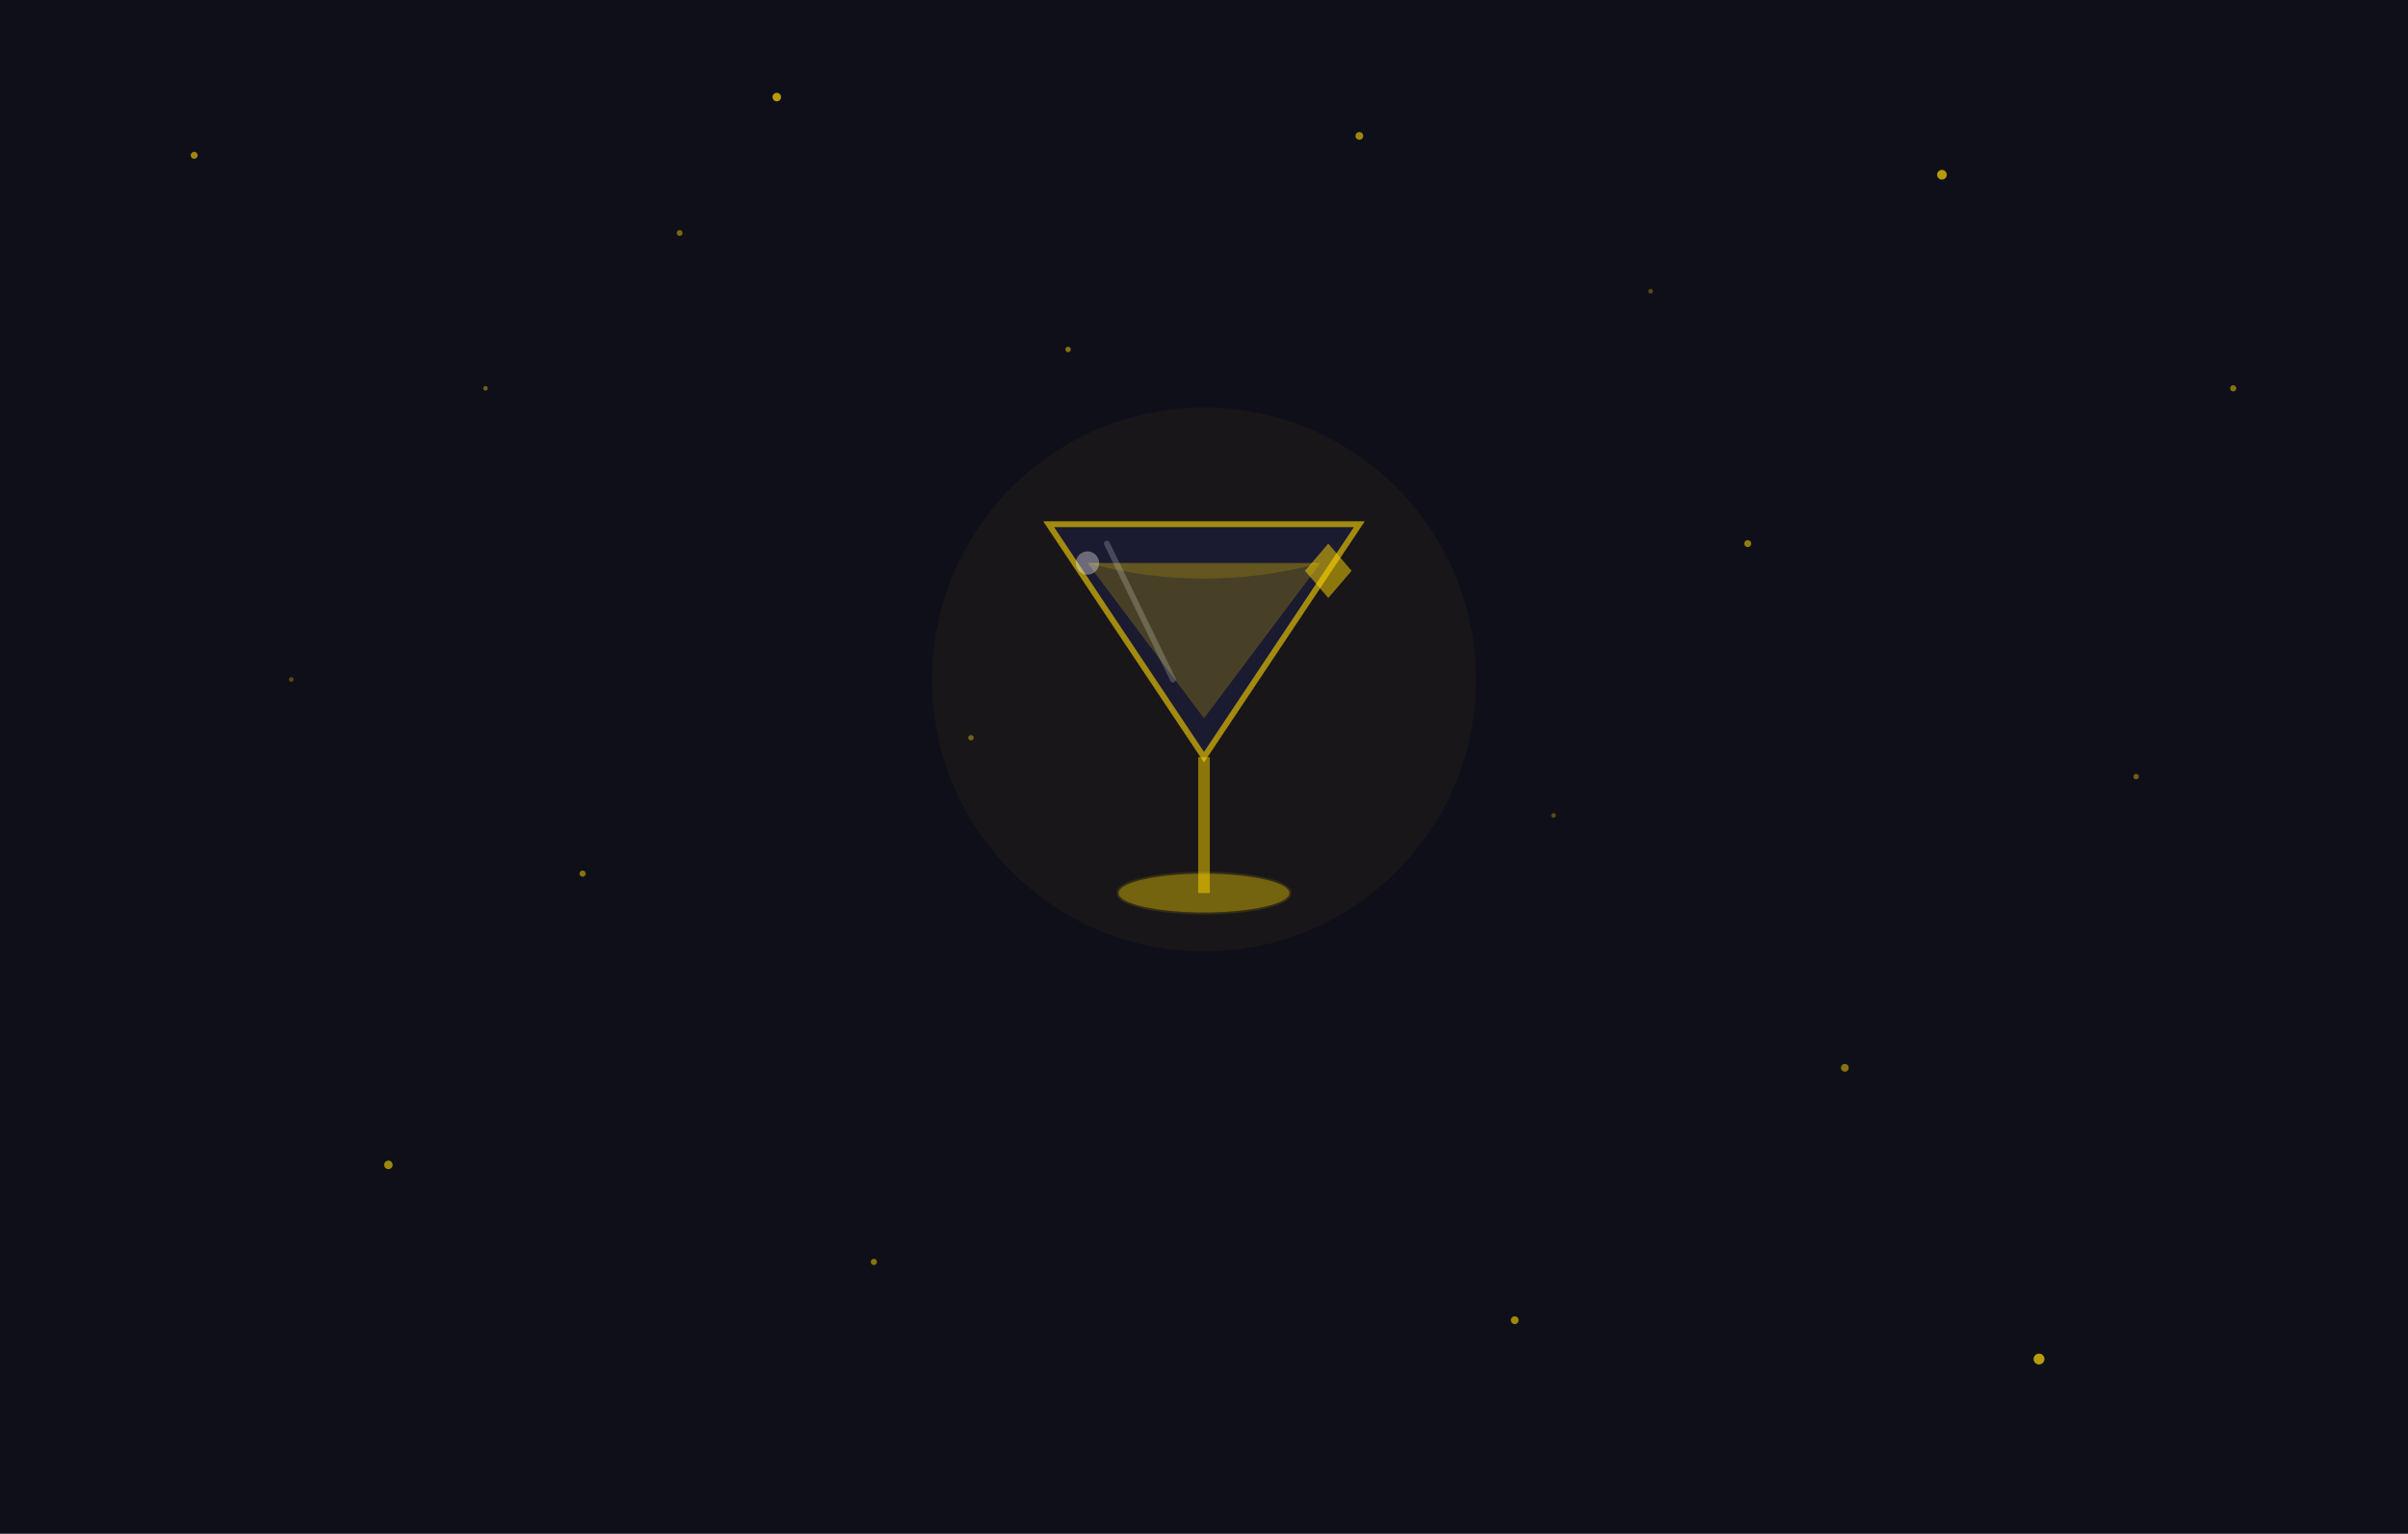
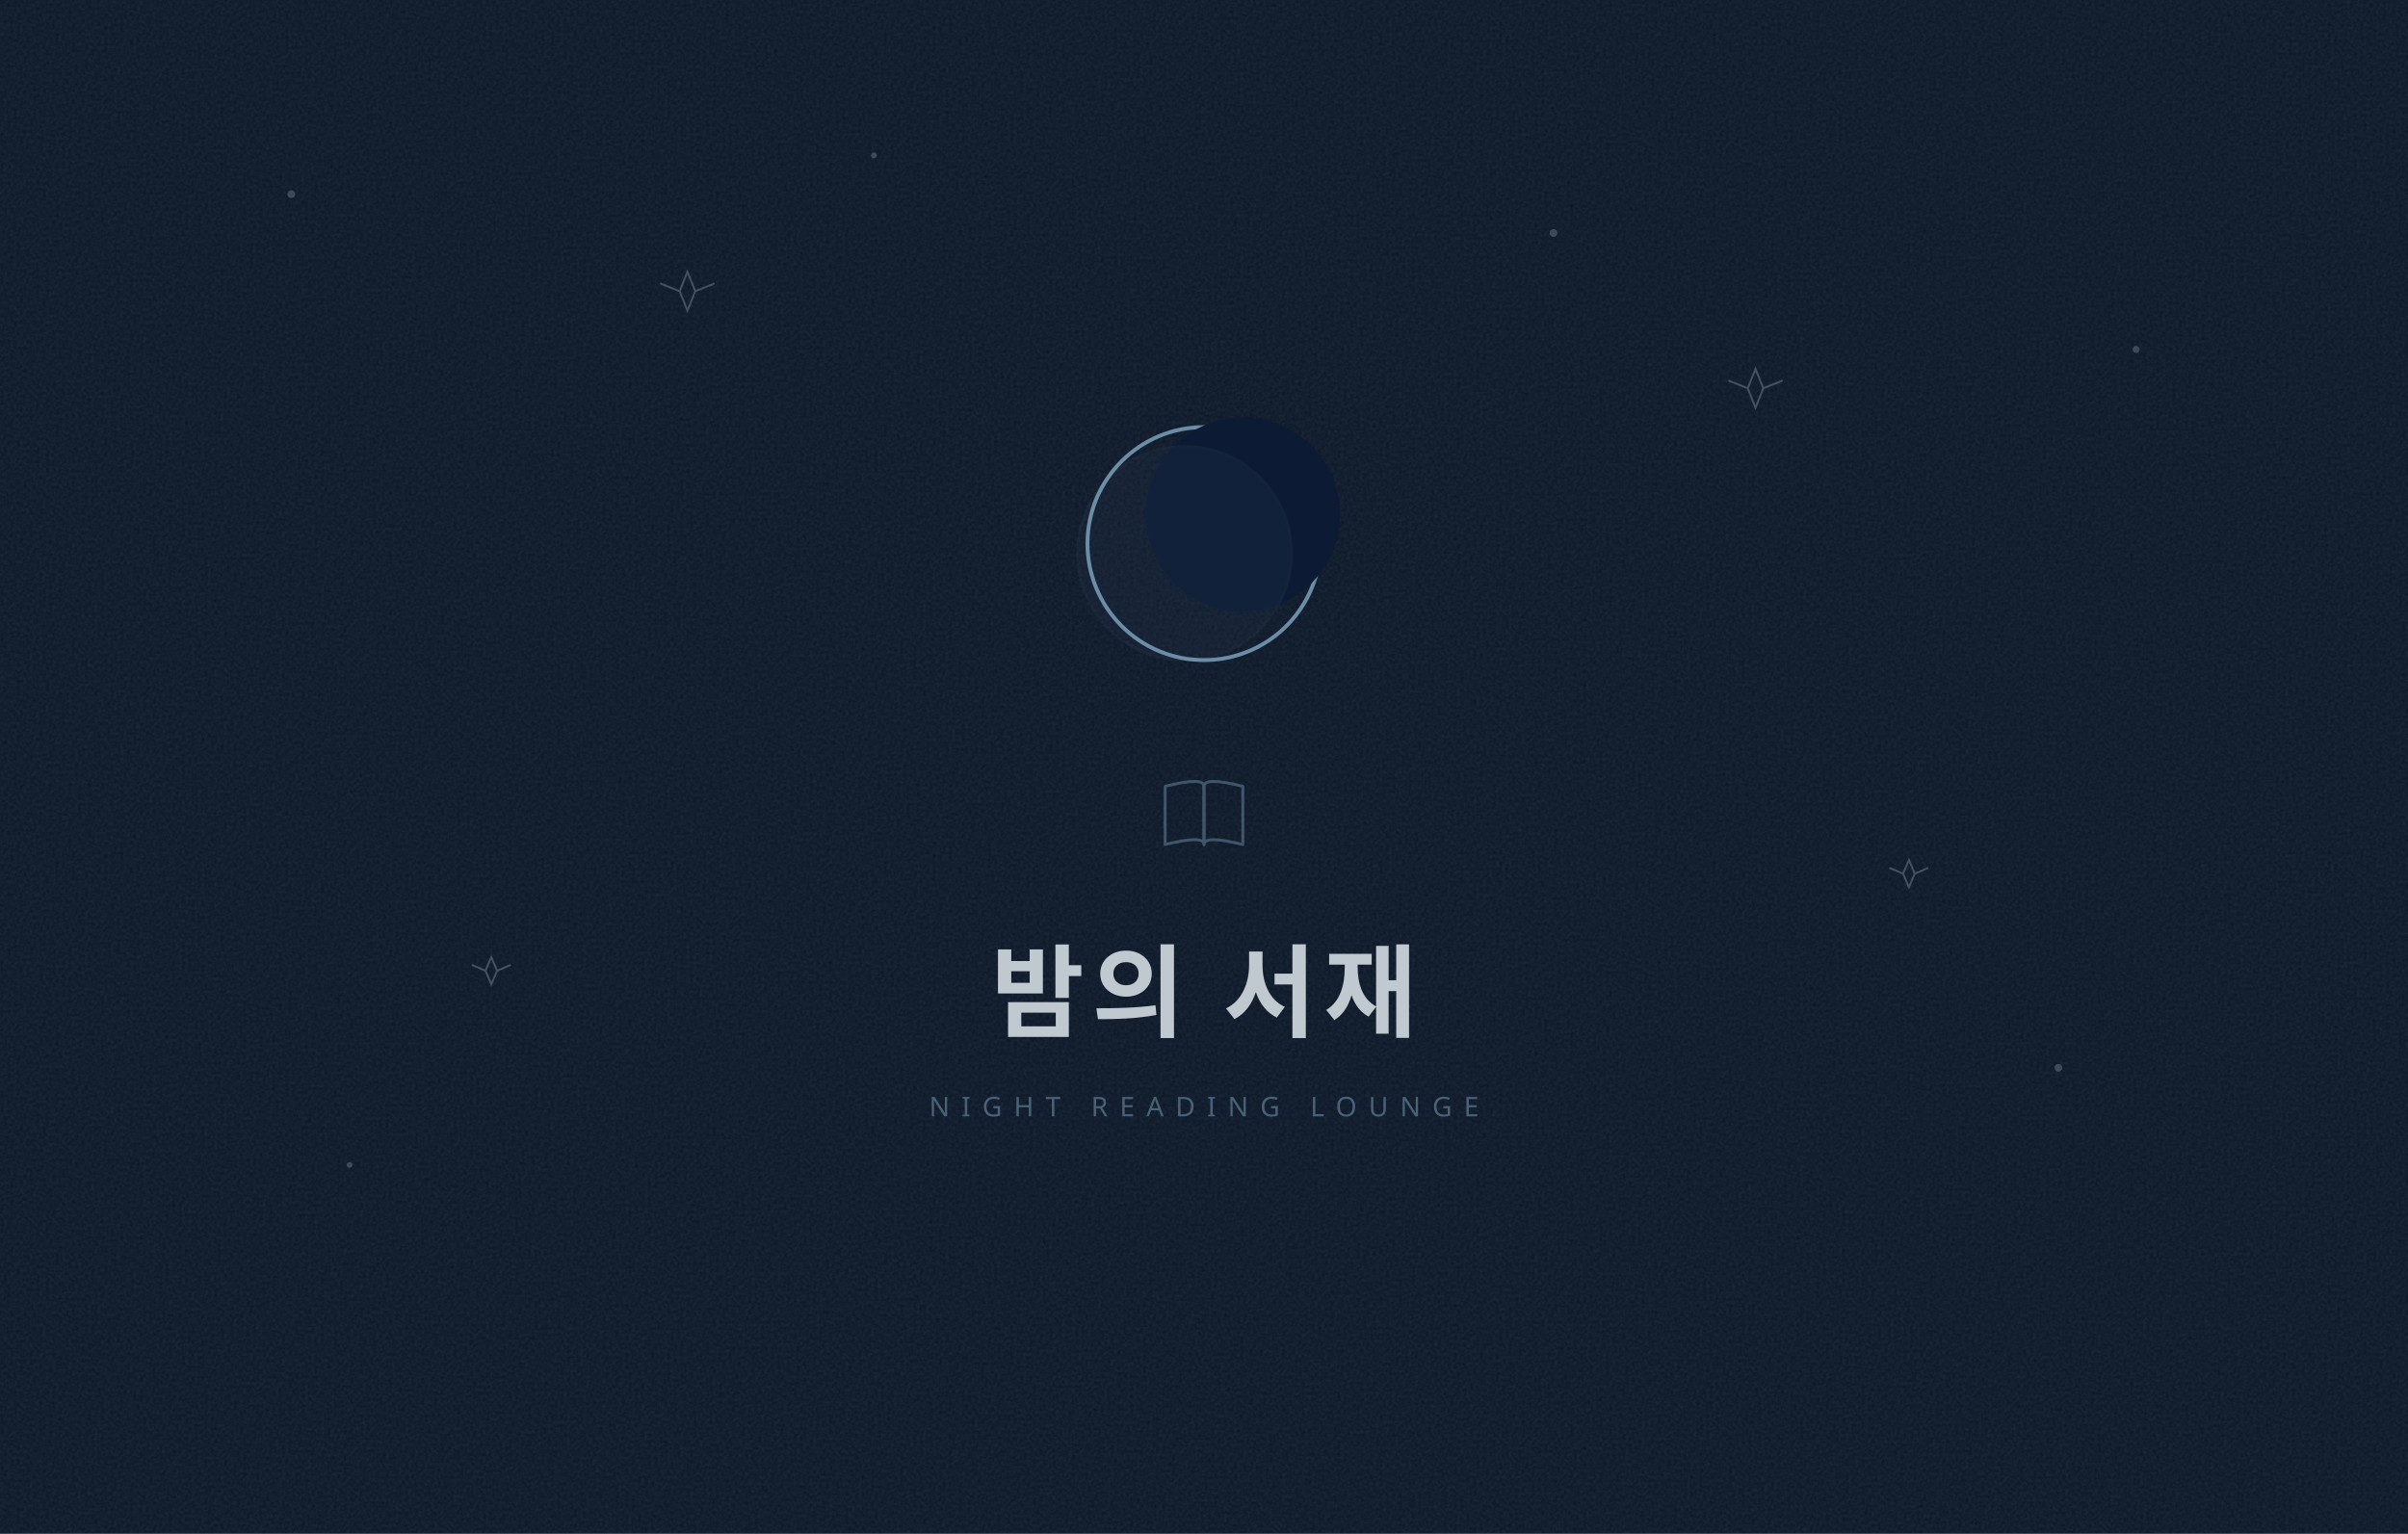
<svg xmlns="http://www.w3.org/2000/svg" viewBox="0 0 1240 790">
-   <rect width="1240" height="790" fill="#0F0F1A" />
-   <g fill="#FFD700">
-     <circle cx="100" cy="80" r="1.8" opacity="0.6" />
-     <circle cx="250" cy="200" r="1.2" opacity="0.4" />
-     <circle cx="400" cy="50" r="2.2" opacity="0.7" />
-     <circle cx="550" cy="180" r="1.4" opacity="0.5" />
-     <circle cx="700" cy="70" r="2" opacity="0.6" />
-     <circle cx="850" cy="150" r="1.2" opacity="0.3" />
-     <circle cx="1000" cy="90" r="2.5" opacity="0.7" />
-     <circle cx="1150" cy="200" r="1.6" opacity="0.5" />
-     <circle cx="150" cy="350" r="1.2" opacity="0.3" />
-     <circle cx="300" cy="450" r="1.6" opacity="0.5" />
-     <circle cx="500" cy="380" r="1.4" opacity="0.4" />
-     <circle cx="800" cy="420" r="1.2" opacity="0.3" />
-     <circle cx="950" cy="550" r="2" opacity="0.5" />
-     <circle cx="1100" cy="400" r="1.4" opacity="0.4" />
-     <circle cx="200" cy="600" r="2.2" opacity="0.6" />
-     <circle cx="450" cy="650" r="1.6" opacity="0.5" />
-     <circle cx="780" cy="680" r="2" opacity="0.6" />
-     <circle cx="1050" cy="700" r="2.8" opacity="0.7" />
-     <circle cx="350" cy="120" r="1.5" opacity="0.45" />
-     <circle cx="900" cy="280" r="1.8" opacity="0.55" />
+   <defs>
+     <filter id="noise8">
+       <feTurbulence type="fractalNoise" baseFrequency="0.6" numOctaves="3" stitchTiles="stitch" />
+       <feColorMatrix type="saturate" values="0" />
+       <feComponentTransfer>
+         <feFuncA type="linear" slope="0.08" />
+       </feComponentTransfer>
+       <feComposite in2="SourceGraphic" operator="over" />
+     </filter>
+   </defs>
+   <rect width="1240" height="790" fill="#0C1B33" />
+   <rect width="1240" height="790" filter="url(#noise8)" opacity="0.3" />
+   <g transform="translate(620, 280)" fill="none" stroke="#C0C8D0" stroke-width="1.5" stroke-linecap="round">
+     <circle cx="0" cy="0" r="60" stroke="#6B8DA6" stroke-width="2" />
+     <circle cx="20" cy="-15" r="50" fill="#0C1B33" stroke="none" />
+     <circle cx="-10" cy="5" r="55" fill="#6B8DA6" opacity="0.05" />
  </g>
-   <circle cx="620" cy="350" r="140" fill="#FFD700" opacity="0.04" />
-   <g transform="translate(620, 350) scale(2)">
-     <path d="M-40,-40 L0,20 L40,-40Z" fill="#1A1A30" stroke="#FFD700" stroke-width="1.5" stroke-opacity="0.6" />
-     <path d="M-30,-30 L0,10 L30,-30Z" fill="#FFD700" opacity="0.2" />
-     <path d="M-30,-30 Q0,-22 30,-30" fill="#FFD700" opacity="0.15" />
-     <line x1="0" y1="20" x2="0" y2="55" stroke="#FFD700" stroke-width="3" stroke-opacity="0.5" />
-     <ellipse cx="0" cy="55" rx="22" ry="5" fill="#FFD700" opacity="0.4" stroke="#FFD700" stroke-width="1" stroke-opacity="0.3" />
-     <path d="M-25,-35 L-8,0" stroke="white" stroke-width="1.5" opacity="0.2" stroke-linecap="round" />
-     <circle cx="-30" cy="-30" r="3" fill="white" opacity="0.35" />
-     <path d="M32,-35 L38,-28 L32,-21 L26,-28Z" fill="#FFD700" opacity="0.5" />
+   <g fill="none" stroke="#C0C8D0" stroke-width="1" opacity="0.3">
+     <path d="M350,150 L354,140 L358,150 L368,146 L358,150 L354,160 L350,150 L340,146Z" />
+     <path d="M900,200 L904,190 L908,200 L918,196 L908,200 L904,210 L900,200 L890,196Z" />
+     <path d="M250,500 L253,493 L256,500 L263,497 L256,500 L253,507 L250,500 L243,497Z" />
+     <path d="M980,450 L983,443 L986,450 L993,447 L986,450 L983,457 L980,450 L973,447Z" />
  </g>
+   <g fill="#C0C8D0" opacity="0.25">
+     <circle cx="150" cy="100" r="2" />
+     <circle cx="450" cy="80" r="1.5" />
+     <circle cx="800" cy="120" r="2" />
+     <circle cx="1100" cy="180" r="1.8" />
+     <circle cx="180" cy="600" r="1.5" />
+     <circle cx="1060" cy="550" r="2" />
+   </g>
+   <g transform="translate(620, 420)" fill="none" stroke="#6B8DA6" stroke-width="1.5" stroke-linecap="round" stroke-linejoin="round" opacity="0.5">
+     <path d="M-20,15 L-20,-15 Q0,-20 0,-15 L0,15 Q0,10 -20,15" />
+     <path d="M20,15 L20,-15 Q0,-20 0,-15 L0,15 Q0,10 20,15" />
+   </g>
+   <text x="620" y="530" text-anchor="middle" fill="#C0C8D0" font-family="'Georgia', serif" font-size="52" font-weight="700" letter-spacing="4">밤의 서재</text>
+   <text x="620" y="575" text-anchor="middle" fill="#6B8DA6" font-family="sans-serif" font-size="14" letter-spacing="6" opacity="0.6">NIGHT READING LOUNGE</text>
</svg>
